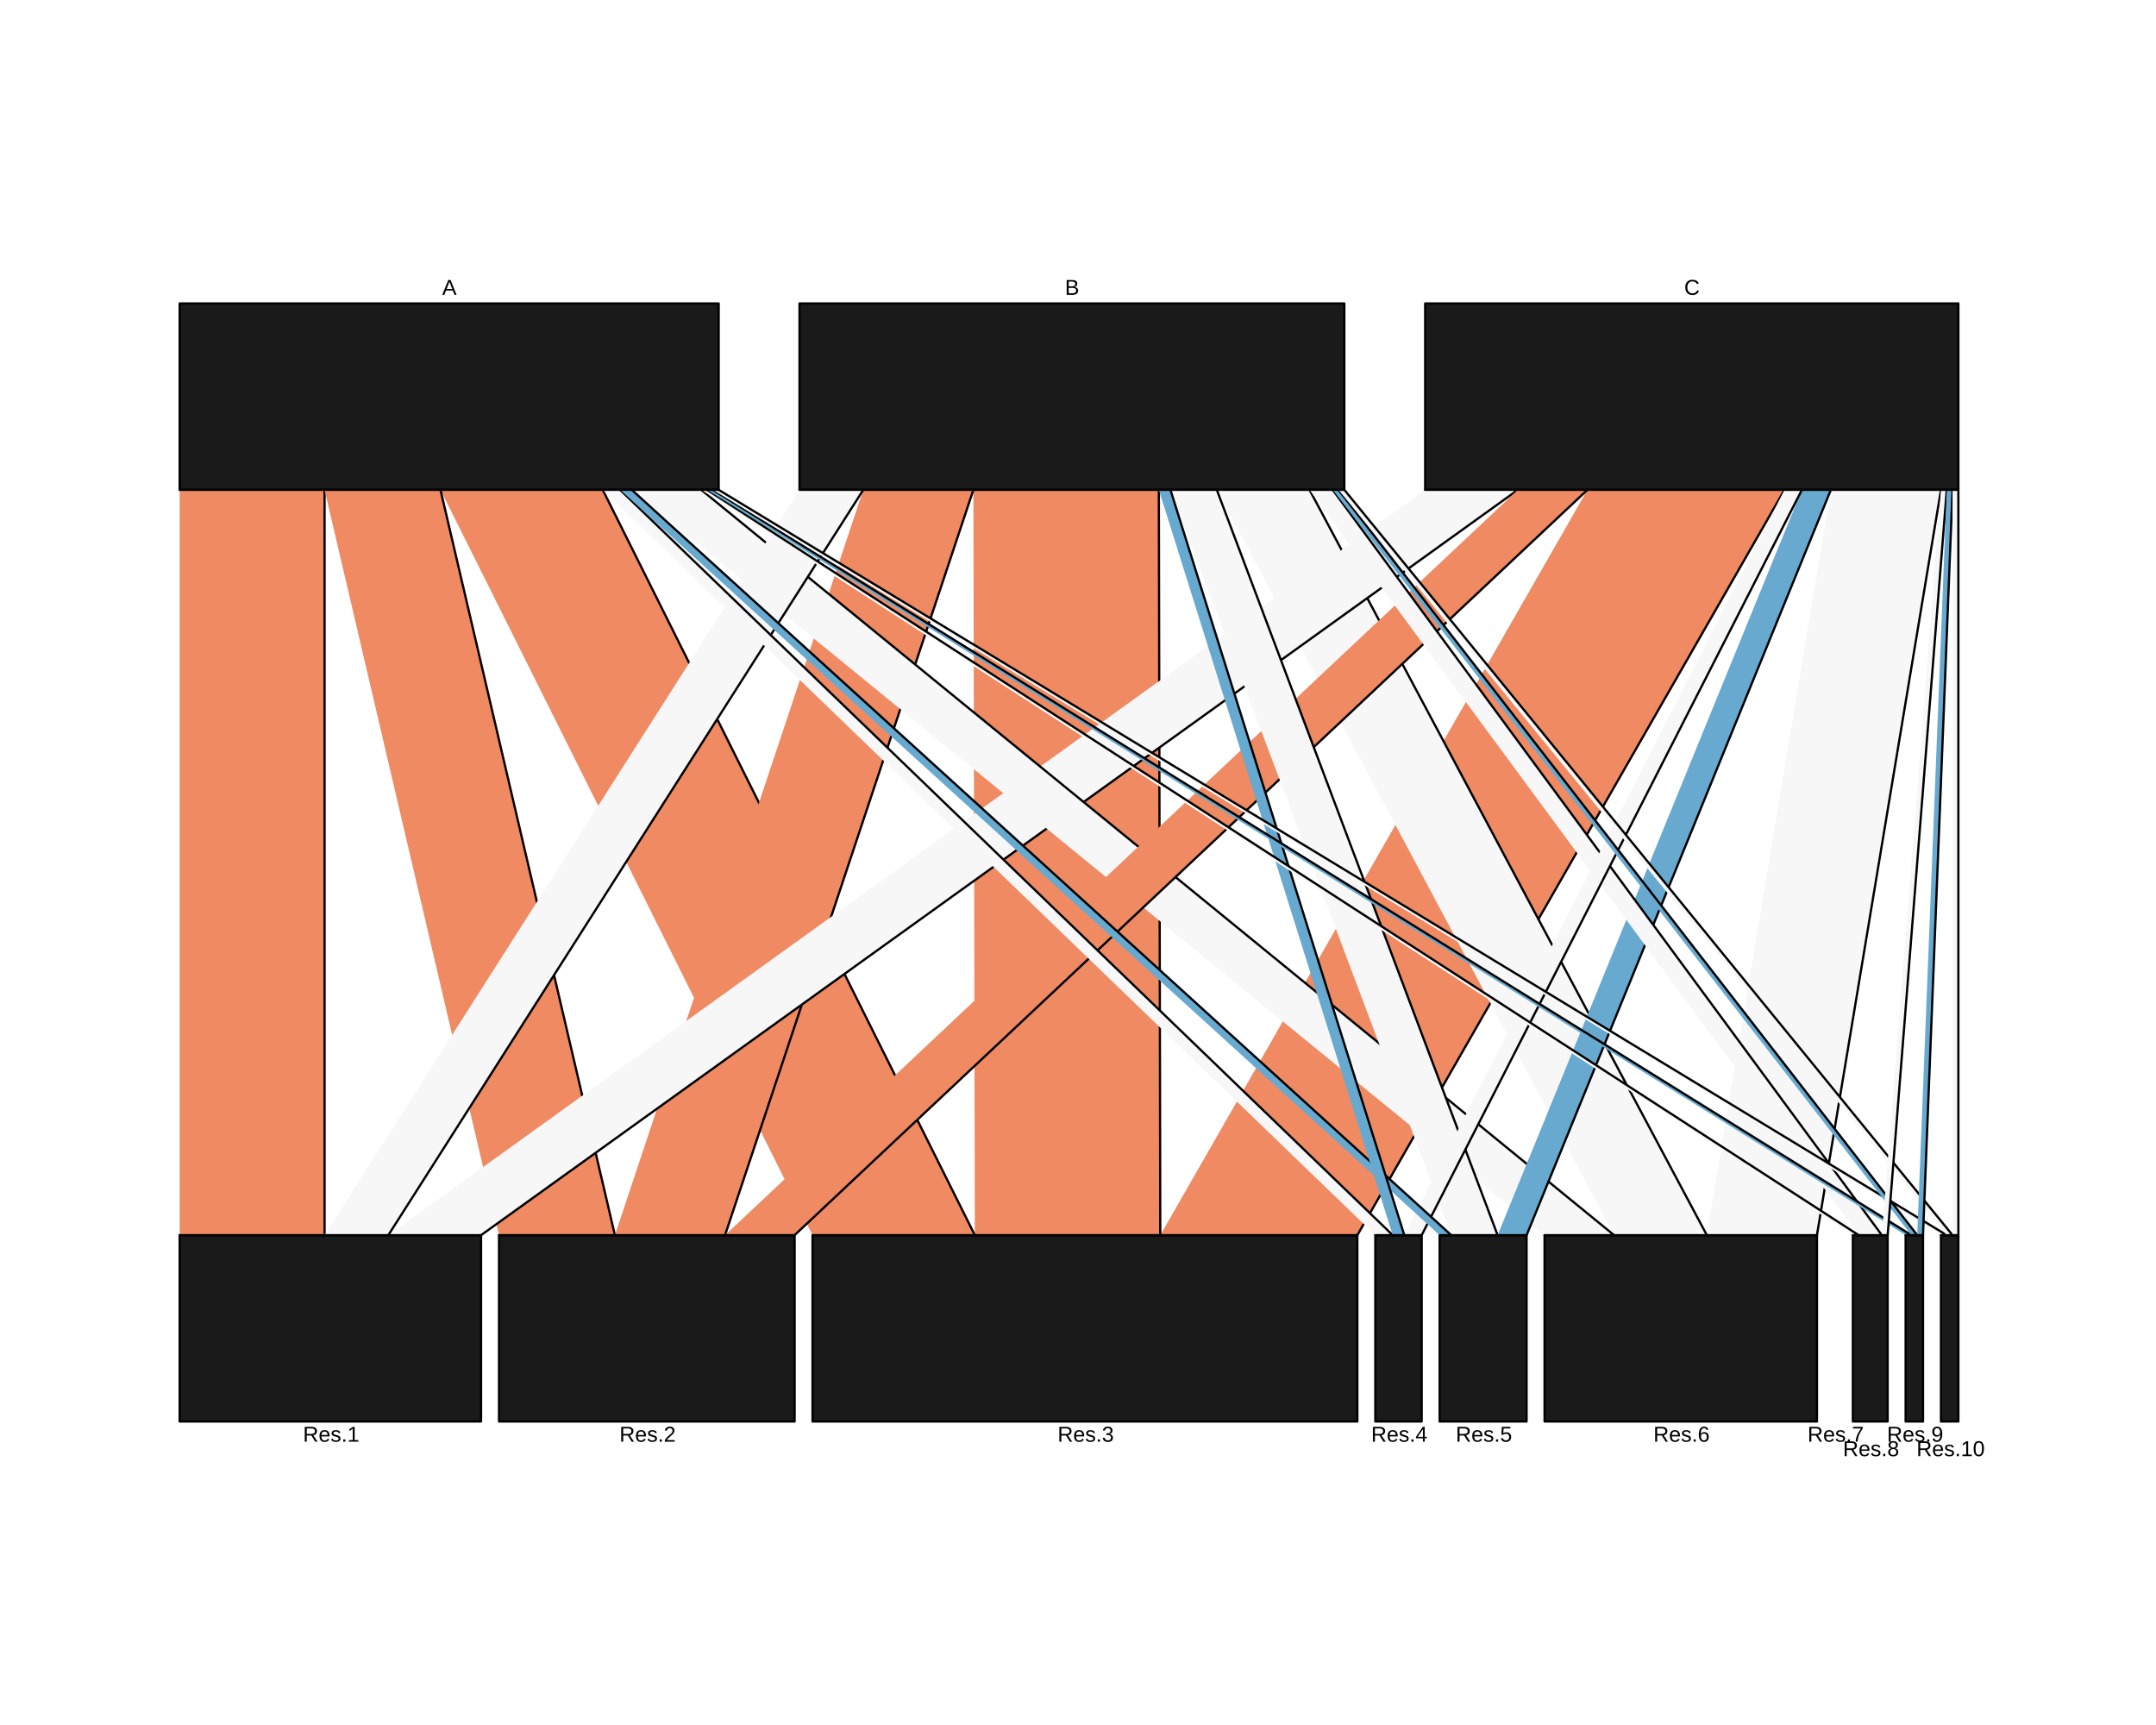
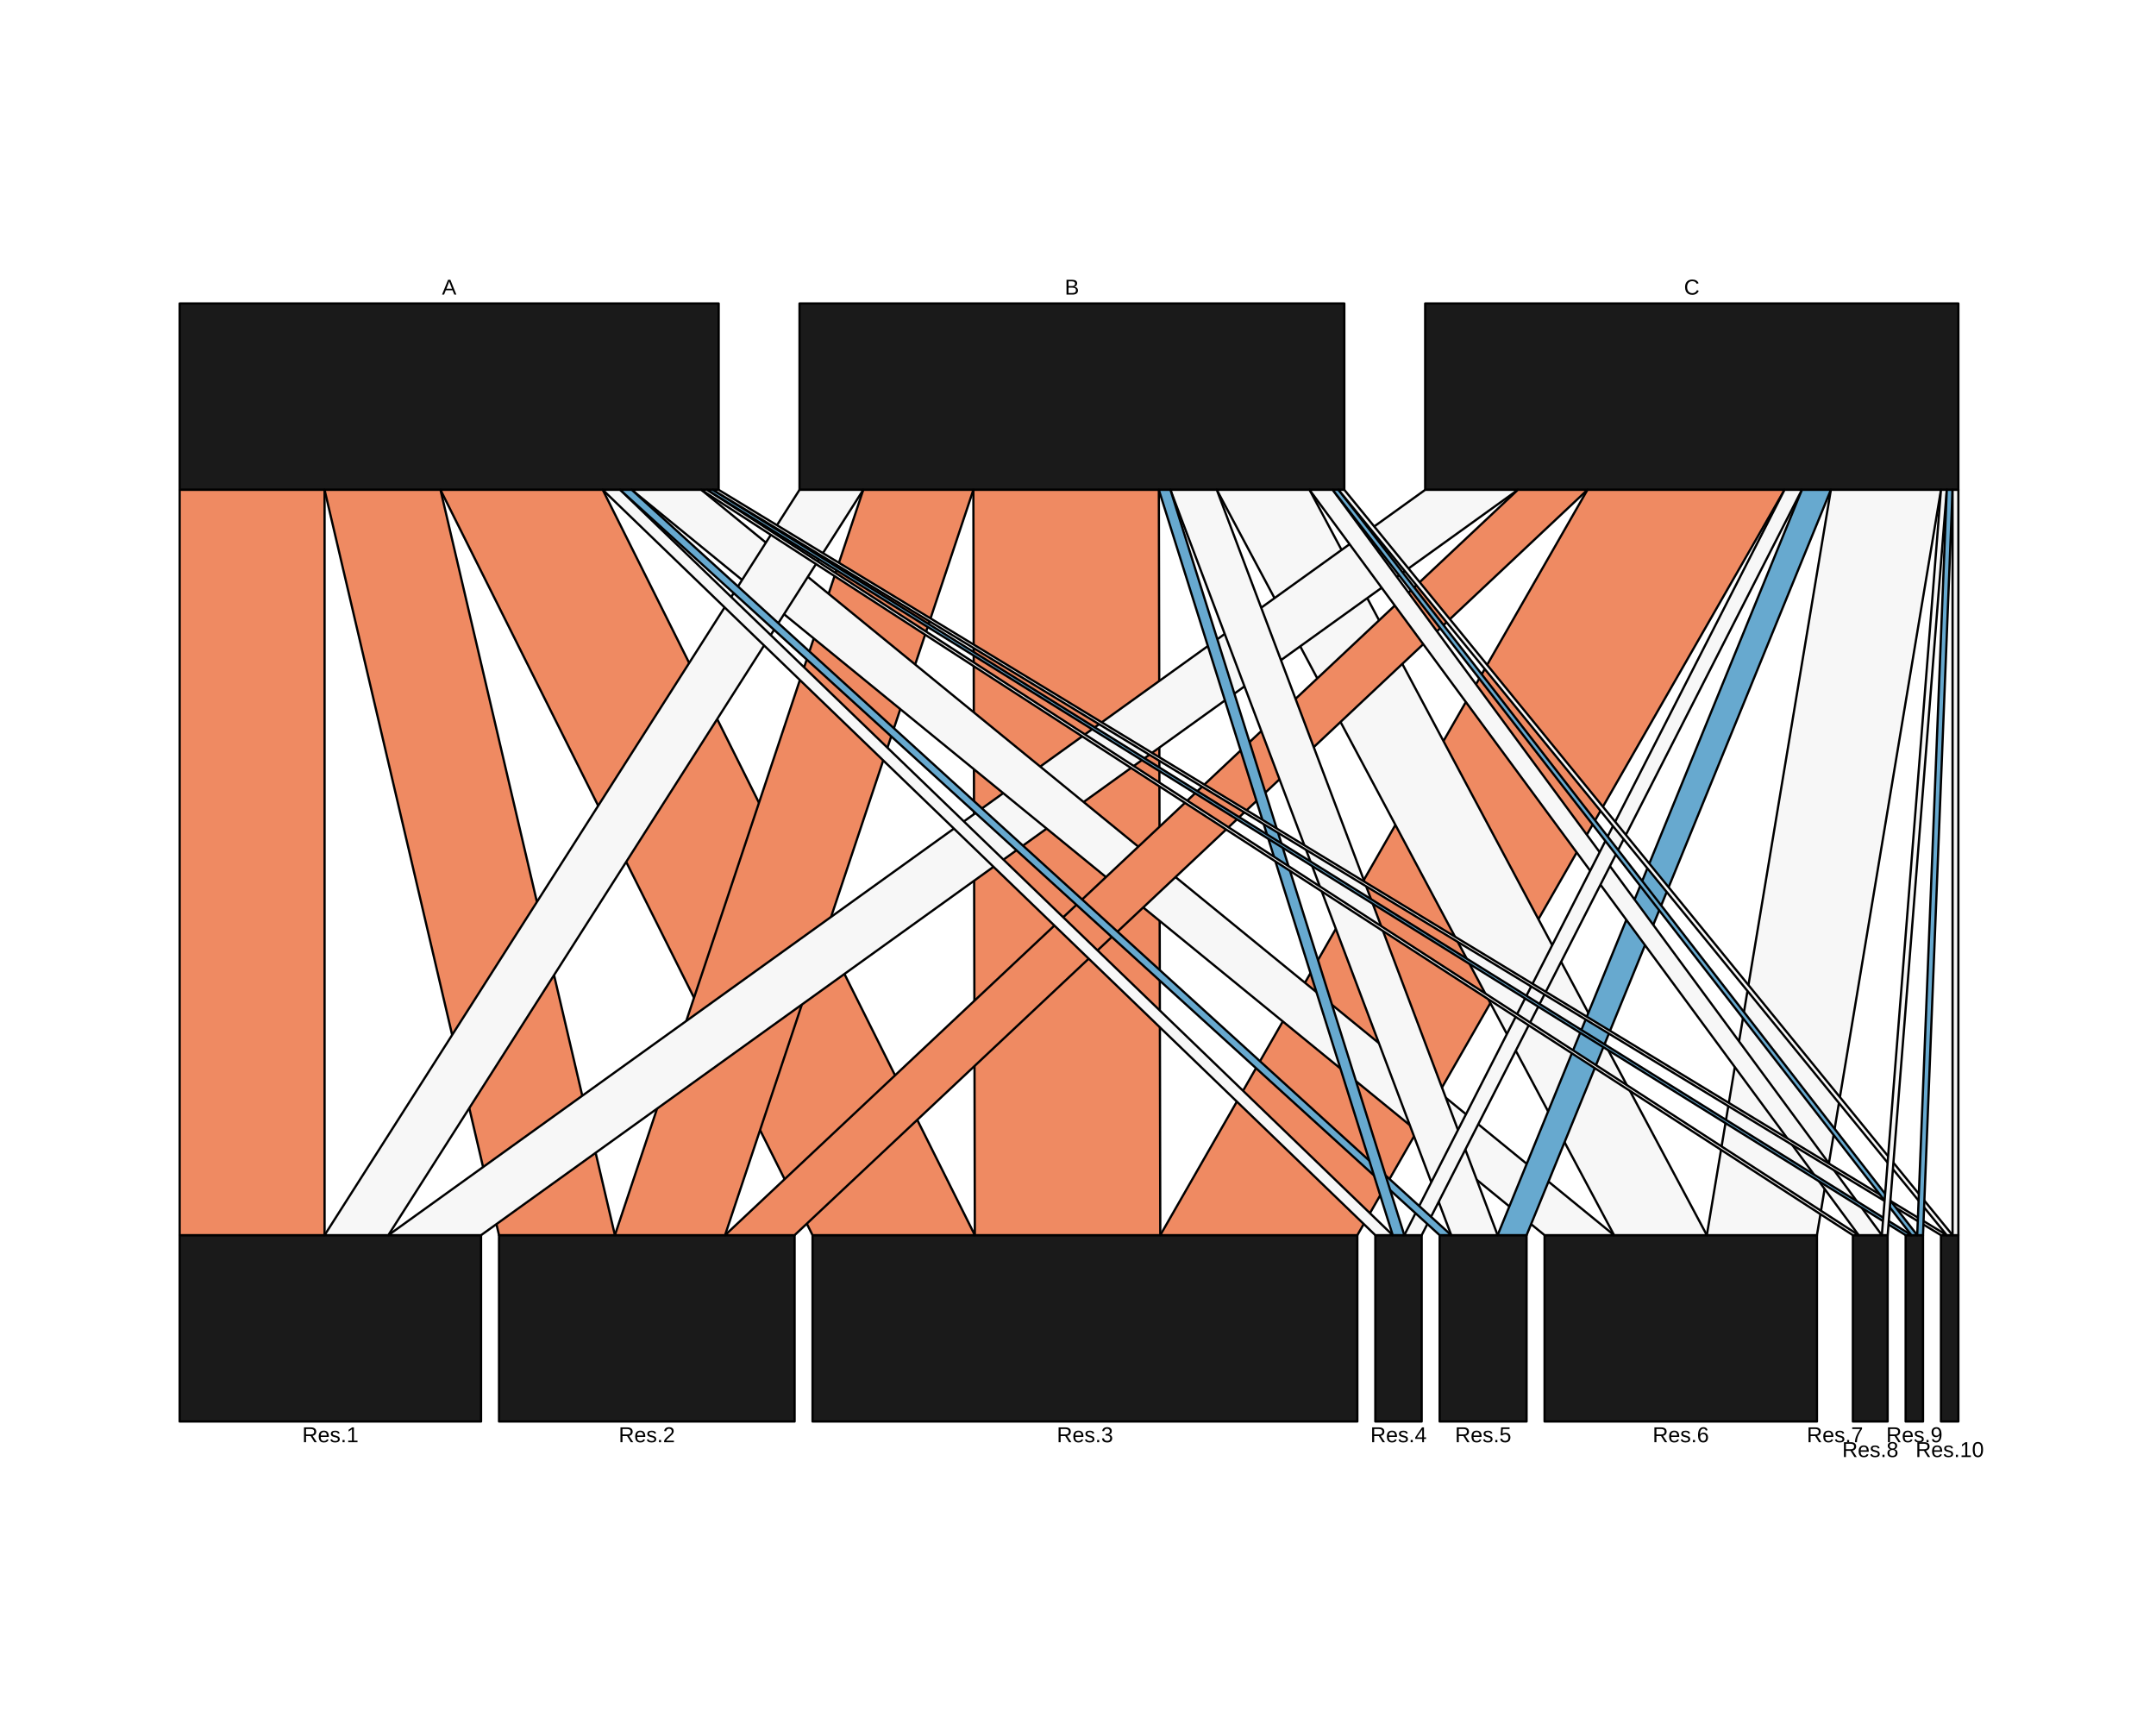
<svg xmlns="http://www.w3.org/2000/svg" viewBox="0 0 720.00 576.00">
  <defs>
    <style type="text/css">
-     line, polyline, path, rect, circle {
+     line, polyline, polygon, path, rect, circle {
      fill: none;
      stroke: #000000;
      stroke-linecap: round;
      stroke-linejoin: round;
      stroke-miterlimit: 10.00;
    }
  </style>
  </defs>
  <rect width="100%" height="100%" style="stroke: none; fill: #FFFFFF;" />
  <defs>
-     <clipPath id="cpMzZ8Njg0fDU0MHwzNg==">
+     <clipPath id="cpMzYuMDB8Njg0LjAwfDU0MC4wMHwzNi4wMA==">
      <rect x="36.00" y="36.00" width="648.00" height="504.00" />
    </clipPath>
  </defs>
-   <rect x="60.00" y="101.33" width="180.00" height="62.22" style="stroke-width: 0.75; fill: #1A1A1A;" clip-path="url(#cpMzZ8Njg0fDU0MHwzNg==)" />
-   <g clip-path="url(#cpMzZ8Njg0fDU0MHwzNg==)">
-     <text x="147.67" y="98.45" style="font-size: 7.20px; font-family: Liberation Sans;" textLength="4.67px" lengthAdjust="spacingAndGlyphs">A</text>
+   <rect x="60.00" y="101.33" width="180.00" height="62.22" style="stroke-width: 0.75; fill: #1A1A1A;" clip-path="url(#cpMzYuMDB8Njg0LjAwfDU0MC4wMHwzNi4wMA==)" />
+   <g clip-path="url(#cpMzYuMDB8Njg0LjAwfDU0MC4wMHwzNi4wMA==)">
+     <text x="147.60" y="98.37" style="font-size: 7.20px; font-family: Liberation Sans;" textLength="4.80px" lengthAdjust="spacingAndGlyphs">A</text>
  </g>
-   <rect x="267.00" y="101.33" width="181.94" height="62.22" style="stroke-width: 0.75; fill: #1A1A1A;" clip-path="url(#cpMzZ8Njg0fDU0MHwzNg==)" />
-   <g clip-path="url(#cpMzZ8Njg0fDU0MHwzNg==)">
-     <text x="355.63" y="98.45" style="font-size: 7.20px; font-family: Liberation Sans;" textLength="4.67px" lengthAdjust="spacingAndGlyphs">B</text>
+   <rect x="267.00" y="101.33" width="181.94" height="62.22" style="stroke-width: 0.75; fill: #1A1A1A;" clip-path="url(#cpMzYuMDB8Njg0LjAwfDU0MC4wMHwzNi4wMA==)" />
+   <g clip-path="url(#cpMzYuMDB8Njg0LjAwfDU0MC4wMHwzNi4wMA==)">
+     <text x="355.57" y="98.37" style="font-size: 7.20px; font-family: Liberation Sans;" textLength="4.80px" lengthAdjust="spacingAndGlyphs">B</text>
  </g>
-   <rect x="475.94" y="101.33" width="178.06" height="62.22" style="stroke-width: 0.75; fill: #1A1A1A;" clip-path="url(#cpMzZ8Njg0fDU0MHwzNg==)" />
-   <g clip-path="url(#cpMzZ8Njg0fDU0MHwzNg==)">
-     <text x="562.44" y="98.45" style="font-size: 7.20px; font-family: Liberation Sans;" textLength="5.06px" lengthAdjust="spacingAndGlyphs">C</text>
+   <rect x="475.94" y="101.33" width="178.06" height="62.22" style="stroke-width: 0.75; fill: #1A1A1A;" clip-path="url(#cpMzYuMDB8Njg0LjAwfDU0MC4wMHwzNi4wMA==)" />
+   <g clip-path="url(#cpMzYuMDB8Njg0LjAwfDU0MC4wMHwzNi4wMA==)">
+     <text x="562.37" y="98.37" style="font-size: 7.20px; font-family: Liberation Sans;" textLength="5.19px" lengthAdjust="spacingAndGlyphs">C</text>
  </g>
-   <rect x="60.00" y="412.44" width="100.65" height="62.22" style="stroke-width: 0.75; fill: #1A1A1A;" clip-path="url(#cpMzZ8Njg0fDU0MHwzNg==)" />
-   <g clip-path="url(#cpMzZ8Njg0fDU0MHwzNg==)">
-     <text x="101.18" y="481.40" style="font-size: 7.20px; font-family: Liberation Sans;" textLength="18.29px" lengthAdjust="spacingAndGlyphs">Res.1</text>
+   <rect x="60.00" y="412.44" width="100.65" height="62.22" style="stroke-width: 0.75; fill: #1A1A1A;" clip-path="url(#cpMzYuMDB8Njg0LjAwfDU0MC4wMHwzNi4wMA==)" />
+   <g clip-path="url(#cpMzYuMDB8Njg0LjAwfDU0MC4wMHwzNi4wMA==)">
+     <text x="100.93" y="481.58" style="font-size: 7.20px; font-family: Liberation Sans;" textLength="18.78px" lengthAdjust="spacingAndGlyphs">Res.1</text>
  </g>
-   <rect x="166.65" y="412.44" width="98.71" height="62.22" style="stroke-width: 0.75; fill: #1A1A1A;" clip-path="url(#cpMzZ8Njg0fDU0MHwzNg==)" />
-   <g clip-path="url(#cpMzZ8Njg0fDU0MHwzNg==)">
-     <text x="206.86" y="481.40" style="font-size: 7.20px; font-family: Liberation Sans;" textLength="18.29px" lengthAdjust="spacingAndGlyphs">Res.2</text>
+   <rect x="166.65" y="412.44" width="98.71" height="62.22" style="stroke-width: 0.75; fill: #1A1A1A;" clip-path="url(#cpMzYuMDB8Njg0LjAwfDU0MC4wMHwzNi4wMA==)" />
+   <g clip-path="url(#cpMzYuMDB8Njg0LjAwfDU0MC4wMHwzNi4wMA==)">
+     <text x="206.61" y="481.58" style="font-size: 7.20px; font-family: Liberation Sans;" textLength="18.78px" lengthAdjust="spacingAndGlyphs">Res.2</text>
  </g>
-   <rect x="271.35" y="412.44" width="181.94" height="62.22" style="stroke-width: 0.75; fill: #1A1A1A;" clip-path="url(#cpMzZ8Njg0fDU0MHwzNg==)" />
-   <g clip-path="url(#cpMzZ8Njg0fDU0MHwzNg==)">
-     <text x="353.18" y="481.40" style="font-size: 7.20px; font-family: Liberation Sans;" textLength="18.29px" lengthAdjust="spacingAndGlyphs">Res.3</text>
+   <rect x="271.35" y="412.44" width="181.94" height="62.22" style="stroke-width: 0.75; fill: #1A1A1A;" clip-path="url(#cpMzYuMDB8Njg0LjAwfDU0MC4wMHwzNi4wMA==)" />
+   <g clip-path="url(#cpMzYuMDB8Njg0LjAwfDU0MC4wMHwzNi4wMA==)">
+     <text x="352.93" y="481.58" style="font-size: 7.20px; font-family: Liberation Sans;" textLength="18.78px" lengthAdjust="spacingAndGlyphs">Res.3</text>
  </g>
-   <rect x="459.29" y="412.44" width="15.48" height="62.22" style="stroke-width: 0.75; fill: #1A1A1A;" clip-path="url(#cpMzZ8Njg0fDU0MHwzNg==)" />
-   <g clip-path="url(#cpMzZ8Njg0fDU0MHwzNg==)">
-     <text x="457.89" y="481.40" style="font-size: 7.20px; font-family: Liberation Sans;" textLength="18.29px" lengthAdjust="spacingAndGlyphs">Res.4</text>
+   <rect x="459.29" y="412.44" width="15.48" height="62.22" style="stroke-width: 0.75; fill: #1A1A1A;" clip-path="url(#cpMzYuMDB8Njg0LjAwfDU0MC4wMHwzNi4wMA==)" />
+   <g clip-path="url(#cpMzYuMDB8Njg0LjAwfDU0MC4wMHwzNi4wMA==)">
+     <text x="457.64" y="481.58" style="font-size: 7.20px; font-family: Liberation Sans;" textLength="18.78px" lengthAdjust="spacingAndGlyphs">Res.4</text>
  </g>
-   <rect x="480.77" y="412.44" width="29.03" height="62.22" style="stroke-width: 0.75; fill: #1A1A1A;" clip-path="url(#cpMzZ8Njg0fDU0MHwzNg==)" />
-   <g clip-path="url(#cpMzZ8Njg0fDU0MHwzNg==)">
-     <text x="486.15" y="481.40" style="font-size: 7.20px; font-family: Liberation Sans;" textLength="18.29px" lengthAdjust="spacingAndGlyphs">Res.5</text>
+   <rect x="480.77" y="412.44" width="29.03" height="62.22" style="stroke-width: 0.75; fill: #1A1A1A;" clip-path="url(#cpMzYuMDB8Njg0LjAwfDU0MC4wMHwzNi4wMA==)" />
+   <g clip-path="url(#cpMzYuMDB8Njg0LjAwfDU0MC4wMHwzNi4wMA==)">
+     <text x="485.90" y="481.58" style="font-size: 7.20px; font-family: Liberation Sans;" textLength="18.78px" lengthAdjust="spacingAndGlyphs">Res.5</text>
  </g>
-   <rect x="515.81" y="412.44" width="90.97" height="62.22" style="stroke-width: 0.75; fill: #1A1A1A;" clip-path="url(#cpMzZ8Njg0fDU0MHwzNg==)" />
-   <g clip-path="url(#cpMzZ8Njg0fDU0MHwzNg==)">
-     <text x="552.15" y="481.40" style="font-size: 7.20px; font-family: Liberation Sans;" textLength="18.29px" lengthAdjust="spacingAndGlyphs">Res.6</text>
+   <rect x="515.81" y="412.44" width="90.97" height="62.22" style="stroke-width: 0.75; fill: #1A1A1A;" clip-path="url(#cpMzYuMDB8Njg0LjAwfDU0MC4wMHwzNi4wMA==)" />
+   <g clip-path="url(#cpMzYuMDB8Njg0LjAwfDU0MC4wMHwzNi4wMA==)">
+     <text x="551.90" y="481.58" style="font-size: 7.20px; font-family: Liberation Sans;" textLength="18.78px" lengthAdjust="spacingAndGlyphs">Res.6</text>
  </g>
-   <rect x="612.77" y="412.44" width="0.00" height="62.22" style="stroke-width: 0.75; fill: #1A1A1A;" clip-path="url(#cpMzZ8Njg0fDU0MHwzNg==)" />
-   <g clip-path="url(#cpMzZ8Njg0fDU0MHwzNg==)">
-     <text x="603.63" y="481.40" style="font-size: 7.20px; font-family: Liberation Sans;" textLength="18.29px" lengthAdjust="spacingAndGlyphs">Res.7</text>
+   <rect x="612.77" y="412.44" width="0.00" height="62.22" style="stroke-width: 0.75; fill: #1A1A1A;" clip-path="url(#cpMzYuMDB8Njg0LjAwfDU0MC4wMHwzNi4wMA==)" />
+   <g clip-path="url(#cpMzYuMDB8Njg0LjAwfDU0MC4wMHwzNi4wMA==)">
+     <text x="603.38" y="481.58" style="font-size: 7.20px; font-family: Liberation Sans;" textLength="18.78px" lengthAdjust="spacingAndGlyphs">Res.7</text>
  </g>
-   <rect x="618.77" y="412.44" width="11.61" height="62.22" style="stroke-width: 0.75; fill: #1A1A1A;" clip-path="url(#cpMzZ8Njg0fDU0MHwzNg==)" />
-   <g clip-path="url(#cpMzZ8Njg0fDU0MHwzNg==)">
-     <text x="615.44" y="486.22" style="font-size: 7.20px; font-family: Liberation Sans;" textLength="18.29px" lengthAdjust="spacingAndGlyphs">Res.8</text>
+   <rect x="618.77" y="412.44" width="11.61" height="62.22" style="stroke-width: 0.75; fill: #1A1A1A;" clip-path="url(#cpMzYuMDB8Njg0LjAwfDU0MC4wMHwzNi4wMA==)" />
+   <g clip-path="url(#cpMzYuMDB8Njg0LjAwfDU0MC4wMHwzNi4wMA==)">
+     <text x="615.19" y="486.52" style="font-size: 7.20px; font-family: Liberation Sans;" textLength="18.78px" lengthAdjust="spacingAndGlyphs">Res.8</text>
  </g>
-   <rect x="636.39" y="412.44" width="5.81" height="62.22" style="stroke-width: 0.75; fill: #1A1A1A;" clip-path="url(#cpMzZ8Njg0fDU0MHwzNg==)" />
-   <g clip-path="url(#cpMzZ8Njg0fDU0MHwzNg==)">
-     <text x="630.15" y="481.40" style="font-size: 7.20px; font-family: Liberation Sans;" textLength="18.29px" lengthAdjust="spacingAndGlyphs">Res.9</text>
+   <rect x="636.39" y="412.44" width="5.81" height="62.22" style="stroke-width: 0.75; fill: #1A1A1A;" clip-path="url(#cpMzYuMDB8Njg0LjAwfDU0MC4wMHwzNi4wMA==)" />
+   <g clip-path="url(#cpMzYuMDB8Njg0LjAwfDU0MC4wMHwzNi4wMA==)">
+     <text x="629.90" y="481.58" style="font-size: 7.20px; font-family: Liberation Sans;" textLength="18.78px" lengthAdjust="spacingAndGlyphs">Res.9</text>
  </g>
-   <rect x="648.19" y="412.44" width="5.81" height="62.22" style="stroke-width: 0.75; fill: #1A1A1A;" clip-path="url(#cpMzZ8Njg0fDU0MHwzNg==)" />
-   <g clip-path="url(#cpMzZ8Njg0fDU0MHwzNg==)">
-     <text x="640.01" y="486.22" style="font-size: 7.20px; font-family: Liberation Sans;" textLength="22.18px" lengthAdjust="spacingAndGlyphs">Res.10</text>
+   <rect x="648.19" y="412.44" width="5.81" height="62.22" style="stroke-width: 0.75; fill: #1A1A1A;" clip-path="url(#cpMzYuMDB8Njg0LjAwfDU0MC4wMHwzNi4wMA==)" />
+   <g clip-path="url(#cpMzYuMDB8Njg0LjAwfDU0MC4wMHwzNi4wMA==)">
+     <text x="639.71" y="486.52" style="font-size: 7.20px; font-family: Liberation Sans;" textLength="22.78px" lengthAdjust="spacingAndGlyphs">Res.10</text>
  </g>
-   <polyline points="530.13,163.56 595.94,163.56 453.29,412.44 387.48,412.44 " style="stroke-width: 0.75; fill: #EF8A62;" clip-path="url(#cpMzZ8Njg0fDU0MHwzNg==)" />
-   <polyline points="325.06,163.56 387.00,163.56 387.48,412.44 325.55,412.44 " style="stroke-width: 0.75; fill: #EF8A62;" clip-path="url(#cpMzZ8Njg0fDU0MHwzNg==)" />
-   <polyline points="147.10,163.56 201.29,163.56 325.55,412.44 271.35,412.44 " style="stroke-width: 0.75; fill: #EF8A62;" clip-path="url(#cpMzZ8Njg0fDU0MHwzNg==)" />
-   <polyline points="60.00,163.56 108.39,163.56 108.39,412.44 60.00,412.44 " style="stroke-width: 0.75; fill: #EF8A62;" clip-path="url(#cpMzZ8Njg0fDU0MHwzNg==)" />
-   <polyline points="108.39,163.56 147.10,163.56 205.35,412.44 166.65,412.44 " style="stroke-width: 0.75; fill: #EF8A62;" clip-path="url(#cpMzZ8Njg0fDU0MHwzNg==)" />
-   <polyline points="288.29,163.56 325.06,163.56 242.13,412.44 205.35,412.44 " style="stroke-width: 0.75; fill: #EF8A62;" clip-path="url(#cpMzZ8Njg0fDU0MHwzNg==)" />
-   <polyline points="611.42,163.56 648.19,163.56 606.77,412.44 570.00,412.44 " style="stroke-width: 0.75; fill: #F7F7F7;" clip-path="url(#cpMzZ8Njg0fDU0MHwzNg==)" />
-   <polyline points="406.35,163.56 437.32,163.56 570.00,412.44 539.03,412.44 " style="stroke-width: 0.75; fill: #F7F7F7;" clip-path="url(#cpMzZ8Njg0fDU0MHwzNg==)" />
-   <polyline points="475.94,163.56 506.90,163.56 160.65,412.44 129.68,412.44 " style="stroke-width: 0.75; fill: #F7F7F7;" clip-path="url(#cpMzZ8Njg0fDU0MHwzNg==)" />
-   <polyline points="210.97,163.56 234.19,163.56 539.03,412.44 515.81,412.44 " style="stroke-width: 0.75; fill: #F7F7F7;" clip-path="url(#cpMzZ8Njg0fDU0MHwzNg==)" />
-   <polyline points="506.90,163.56 530.13,163.56 265.35,412.44 242.13,412.44 " style="stroke-width: 0.75; fill: #EF8A62;" clip-path="url(#cpMzZ8Njg0fDU0MHwzNg==)" />
-   <polyline points="267.00,163.56 288.29,163.56 129.68,412.44 108.39,412.44 " style="stroke-width: 0.75; fill: #F7F7F7;" clip-path="url(#cpMzZ8Njg0fDU0MHwzNg==)" />
-   <polyline points="390.87,163.56 406.35,163.56 500.13,412.44 484.65,412.44 " style="stroke-width: 0.75; fill: #F7F7F7;" clip-path="url(#cpMzZ8Njg0fDU0MHwzNg==)" />
-   <polyline points="601.74,163.56 611.42,163.56 509.81,412.44 500.13,412.44 " style="stroke-width: 0.75; fill: #67A9CF;" clip-path="url(#cpMzZ8Njg0fDU0MHwzNg==)" />
-   <polyline points="437.32,163.56 445.06,163.56 628.45,412.44 620.71,412.44 " style="stroke-width: 0.75; fill: #F7F7F7;" clip-path="url(#cpMzZ8Njg0fDU0MHwzNg==)" />
-   <polyline points="201.29,163.56 207.10,163.56 465.10,412.44 459.29,412.44 " style="stroke-width: 0.75; fill: #F7F7F7;" clip-path="url(#cpMzZ8Njg0fDU0MHwzNg==)" />
-   <polyline points="595.94,163.56 601.74,163.56 474.77,412.44 468.97,412.44 " style="stroke-width: 0.75; fill: #F7F7F7;" clip-path="url(#cpMzZ8Njg0fDU0MHwzNg==)" />
-   <polyline points="207.10,163.56 210.97,163.56 484.65,412.44 480.77,412.44 " style="stroke-width: 0.75; fill: #67A9CF;" clip-path="url(#cpMzZ8Njg0fDU0MHwzNg==)" />
-   <polyline points="387.00,163.56 390.87,163.56 468.97,412.44 465.10,412.44 " style="stroke-width: 0.75; fill: #67A9CF;" clip-path="url(#cpMzZ8Njg0fDU0MHwzNg==)" />
-   <polyline points="234.19,163.56 236.13,163.56 620.71,412.44 618.77,412.44 " style="stroke-width: 0.75; fill: #F7F7F7;" clip-path="url(#cpMzZ8Njg0fDU0MHwzNg==)" />
-   <polyline points="236.13,163.56 238.06,163.56 638.32,412.44 636.39,412.44 " style="stroke-width: 0.75; fill: #67A9CF;" clip-path="url(#cpMzZ8Njg0fDU0MHwzNg==)" />
-   <polyline points="238.06,163.56 240.00,163.56 650.13,412.44 648.19,412.44 " style="stroke-width: 0.75; fill: #F7F7F7;" clip-path="url(#cpMzZ8Njg0fDU0MHwzNg==)" />
-   <polyline points="445.06,163.56 447.00,163.56 640.26,412.44 638.32,412.44 " style="stroke-width: 0.75; fill: #67A9CF;" clip-path="url(#cpMzZ8Njg0fDU0MHwzNg==)" />
-   <polyline points="447.00,163.56 448.94,163.56 652.06,412.44 650.13,412.44 " style="stroke-width: 0.75; fill: #F7F7F7;" clip-path="url(#cpMzZ8Njg0fDU0MHwzNg==)" />
-   <polyline points="648.19,163.56 650.13,163.56 630.39,412.44 628.45,412.44 " style="stroke-width: 0.75; fill: #F7F7F7;" clip-path="url(#cpMzZ8Njg0fDU0MHwzNg==)" />
-   <polyline points="650.13,163.56 652.06,163.56 642.19,412.44 640.26,412.44 " style="stroke-width: 0.75; fill: #67A9CF;" clip-path="url(#cpMzZ8Njg0fDU0MHwzNg==)" />
-   <polyline points="652.06,163.56 654.00,163.56 654.00,412.44 652.06,412.44 " style="stroke-width: 0.75; fill: #F7F7F7;" clip-path="url(#cpMzZ8Njg0fDU0MHwzNg==)" />
+   <polygon points="530.13,163.56 595.94,163.56 453.29,412.44 387.48,412.44 " style="stroke-width: 0.75; fill: #EF8A62;" clip-path="url(#cpMzYuMDB8Njg0LjAwfDU0MC4wMHwzNi4wMA==)" />
+   <polygon points="325.06,163.56 387.00,163.56 387.48,412.44 325.55,412.44 " style="stroke-width: 0.75; fill: #EF8A62;" clip-path="url(#cpMzYuMDB8Njg0LjAwfDU0MC4wMHwzNi4wMA==)" />
+   <polygon points="147.10,163.56 201.29,163.56 325.55,412.44 271.35,412.44 " style="stroke-width: 0.75; fill: #EF8A62;" clip-path="url(#cpMzYuMDB8Njg0LjAwfDU0MC4wMHwzNi4wMA==)" />
+   <polygon points="60.00,163.56 108.39,163.56 108.39,412.44 60.00,412.44 " style="stroke-width: 0.75; fill: #EF8A62;" clip-path="url(#cpMzYuMDB8Njg0LjAwfDU0MC4wMHwzNi4wMA==)" />
+   <polygon points="108.39,163.56 147.10,163.56 205.35,412.44 166.65,412.44 " style="stroke-width: 0.75; fill: #EF8A62;" clip-path="url(#cpMzYuMDB8Njg0LjAwfDU0MC4wMHwzNi4wMA==)" />
+   <polygon points="288.29,163.56 325.06,163.56 242.13,412.44 205.35,412.44 " style="stroke-width: 0.75; fill: #EF8A62;" clip-path="url(#cpMzYuMDB8Njg0LjAwfDU0MC4wMHwzNi4wMA==)" />
+   <polygon points="611.42,163.56 648.19,163.56 606.77,412.44 570.00,412.44 " style="stroke-width: 0.75; fill: #F7F7F7;" clip-path="url(#cpMzYuMDB8Njg0LjAwfDU0MC4wMHwzNi4wMA==)" />
+   <polygon points="406.35,163.56 437.32,163.56 570.00,412.44 539.03,412.44 " style="stroke-width: 0.75; fill: #F7F7F7;" clip-path="url(#cpMzYuMDB8Njg0LjAwfDU0MC4wMHwzNi4wMA==)" />
+   <polygon points="475.94,163.56 506.90,163.56 160.65,412.44 129.68,412.44 " style="stroke-width: 0.75; fill: #F7F7F7;" clip-path="url(#cpMzYuMDB8Njg0LjAwfDU0MC4wMHwzNi4wMA==)" />
+   <polygon points="210.97,163.56 234.19,163.56 539.03,412.44 515.81,412.44 " style="stroke-width: 0.75; fill: #F7F7F7;" clip-path="url(#cpMzYuMDB8Njg0LjAwfDU0MC4wMHwzNi4wMA==)" />
+   <polygon points="506.90,163.56 530.13,163.56 265.35,412.44 242.13,412.44 " style="stroke-width: 0.75; fill: #EF8A62;" clip-path="url(#cpMzYuMDB8Njg0LjAwfDU0MC4wMHwzNi4wMA==)" />
+   <polygon points="267.00,163.56 288.29,163.56 129.68,412.44 108.39,412.44 " style="stroke-width: 0.75; fill: #F7F7F7;" clip-path="url(#cpMzYuMDB8Njg0LjAwfDU0MC4wMHwzNi4wMA==)" />
+   <polygon points="390.87,163.56 406.35,163.56 500.13,412.44 484.65,412.44 " style="stroke-width: 0.75; fill: #F7F7F7;" clip-path="url(#cpMzYuMDB8Njg0LjAwfDU0MC4wMHwzNi4wMA==)" />
+   <polygon points="601.74,163.56 611.42,163.56 509.81,412.44 500.13,412.44 " style="stroke-width: 0.75; fill: #67A9CF;" clip-path="url(#cpMzYuMDB8Njg0LjAwfDU0MC4wMHwzNi4wMA==)" />
+   <polygon points="437.32,163.56 445.06,163.56 628.45,412.44 620.71,412.44 " style="stroke-width: 0.75; fill: #F7F7F7;" clip-path="url(#cpMzYuMDB8Njg0LjAwfDU0MC4wMHwzNi4wMA==)" />
+   <polygon points="201.29,163.56 207.10,163.56 465.10,412.44 459.29,412.44 " style="stroke-width: 0.75; fill: #F7F7F7;" clip-path="url(#cpMzYuMDB8Njg0LjAwfDU0MC4wMHwzNi4wMA==)" />
+   <polygon points="595.94,163.56 601.74,163.56 474.77,412.44 468.97,412.44 " style="stroke-width: 0.75; fill: #F7F7F7;" clip-path="url(#cpMzYuMDB8Njg0LjAwfDU0MC4wMHwzNi4wMA==)" />
+   <polygon points="207.10,163.56 210.97,163.56 484.65,412.44 480.77,412.44 " style="stroke-width: 0.75; fill: #67A9CF;" clip-path="url(#cpMzYuMDB8Njg0LjAwfDU0MC4wMHwzNi4wMA==)" />
+   <polygon points="387.00,163.56 390.87,163.56 468.97,412.44 465.10,412.44 " style="stroke-width: 0.75; fill: #67A9CF;" clip-path="url(#cpMzYuMDB8Njg0LjAwfDU0MC4wMHwzNi4wMA==)" />
+   <polygon points="234.19,163.56 236.13,163.56 620.71,412.44 618.77,412.44 " style="stroke-width: 0.75; fill: #F7F7F7;" clip-path="url(#cpMzYuMDB8Njg0LjAwfDU0MC4wMHwzNi4wMA==)" />
+   <polygon points="236.13,163.56 238.06,163.56 638.32,412.44 636.39,412.44 " style="stroke-width: 0.75; fill: #67A9CF;" clip-path="url(#cpMzYuMDB8Njg0LjAwfDU0MC4wMHwzNi4wMA==)" />
+   <polygon points="238.06,163.56 240.00,163.56 650.13,412.44 648.19,412.44 " style="stroke-width: 0.75; fill: #F7F7F7;" clip-path="url(#cpMzYuMDB8Njg0LjAwfDU0MC4wMHwzNi4wMA==)" />
+   <polygon points="445.06,163.56 447.00,163.56 640.26,412.44 638.32,412.44 " style="stroke-width: 0.75; fill: #67A9CF;" clip-path="url(#cpMzYuMDB8Njg0LjAwfDU0MC4wMHwzNi4wMA==)" />
+   <polygon points="447.00,163.56 448.94,163.56 652.06,412.44 650.13,412.44 " style="stroke-width: 0.75; fill: #F7F7F7;" clip-path="url(#cpMzYuMDB8Njg0LjAwfDU0MC4wMHwzNi4wMA==)" />
+   <polygon points="648.19,163.56 650.13,163.56 630.39,412.44 628.45,412.44 " style="stroke-width: 0.75; fill: #F7F7F7;" clip-path="url(#cpMzYuMDB8Njg0LjAwfDU0MC4wMHwzNi4wMA==)" />
+   <polygon points="650.13,163.56 652.06,163.56 642.19,412.44 640.26,412.44 " style="stroke-width: 0.75; fill: #67A9CF;" clip-path="url(#cpMzYuMDB8Njg0LjAwfDU0MC4wMHwzNi4wMA==)" />
+   <polygon points="652.06,163.56 654.00,163.56 654.00,412.44 652.06,412.44 " style="stroke-width: 0.75; fill: #F7F7F7;" clip-path="url(#cpMzYuMDB8Njg0LjAwfDU0MC4wMHwzNi4wMA==)" />
</svg>
